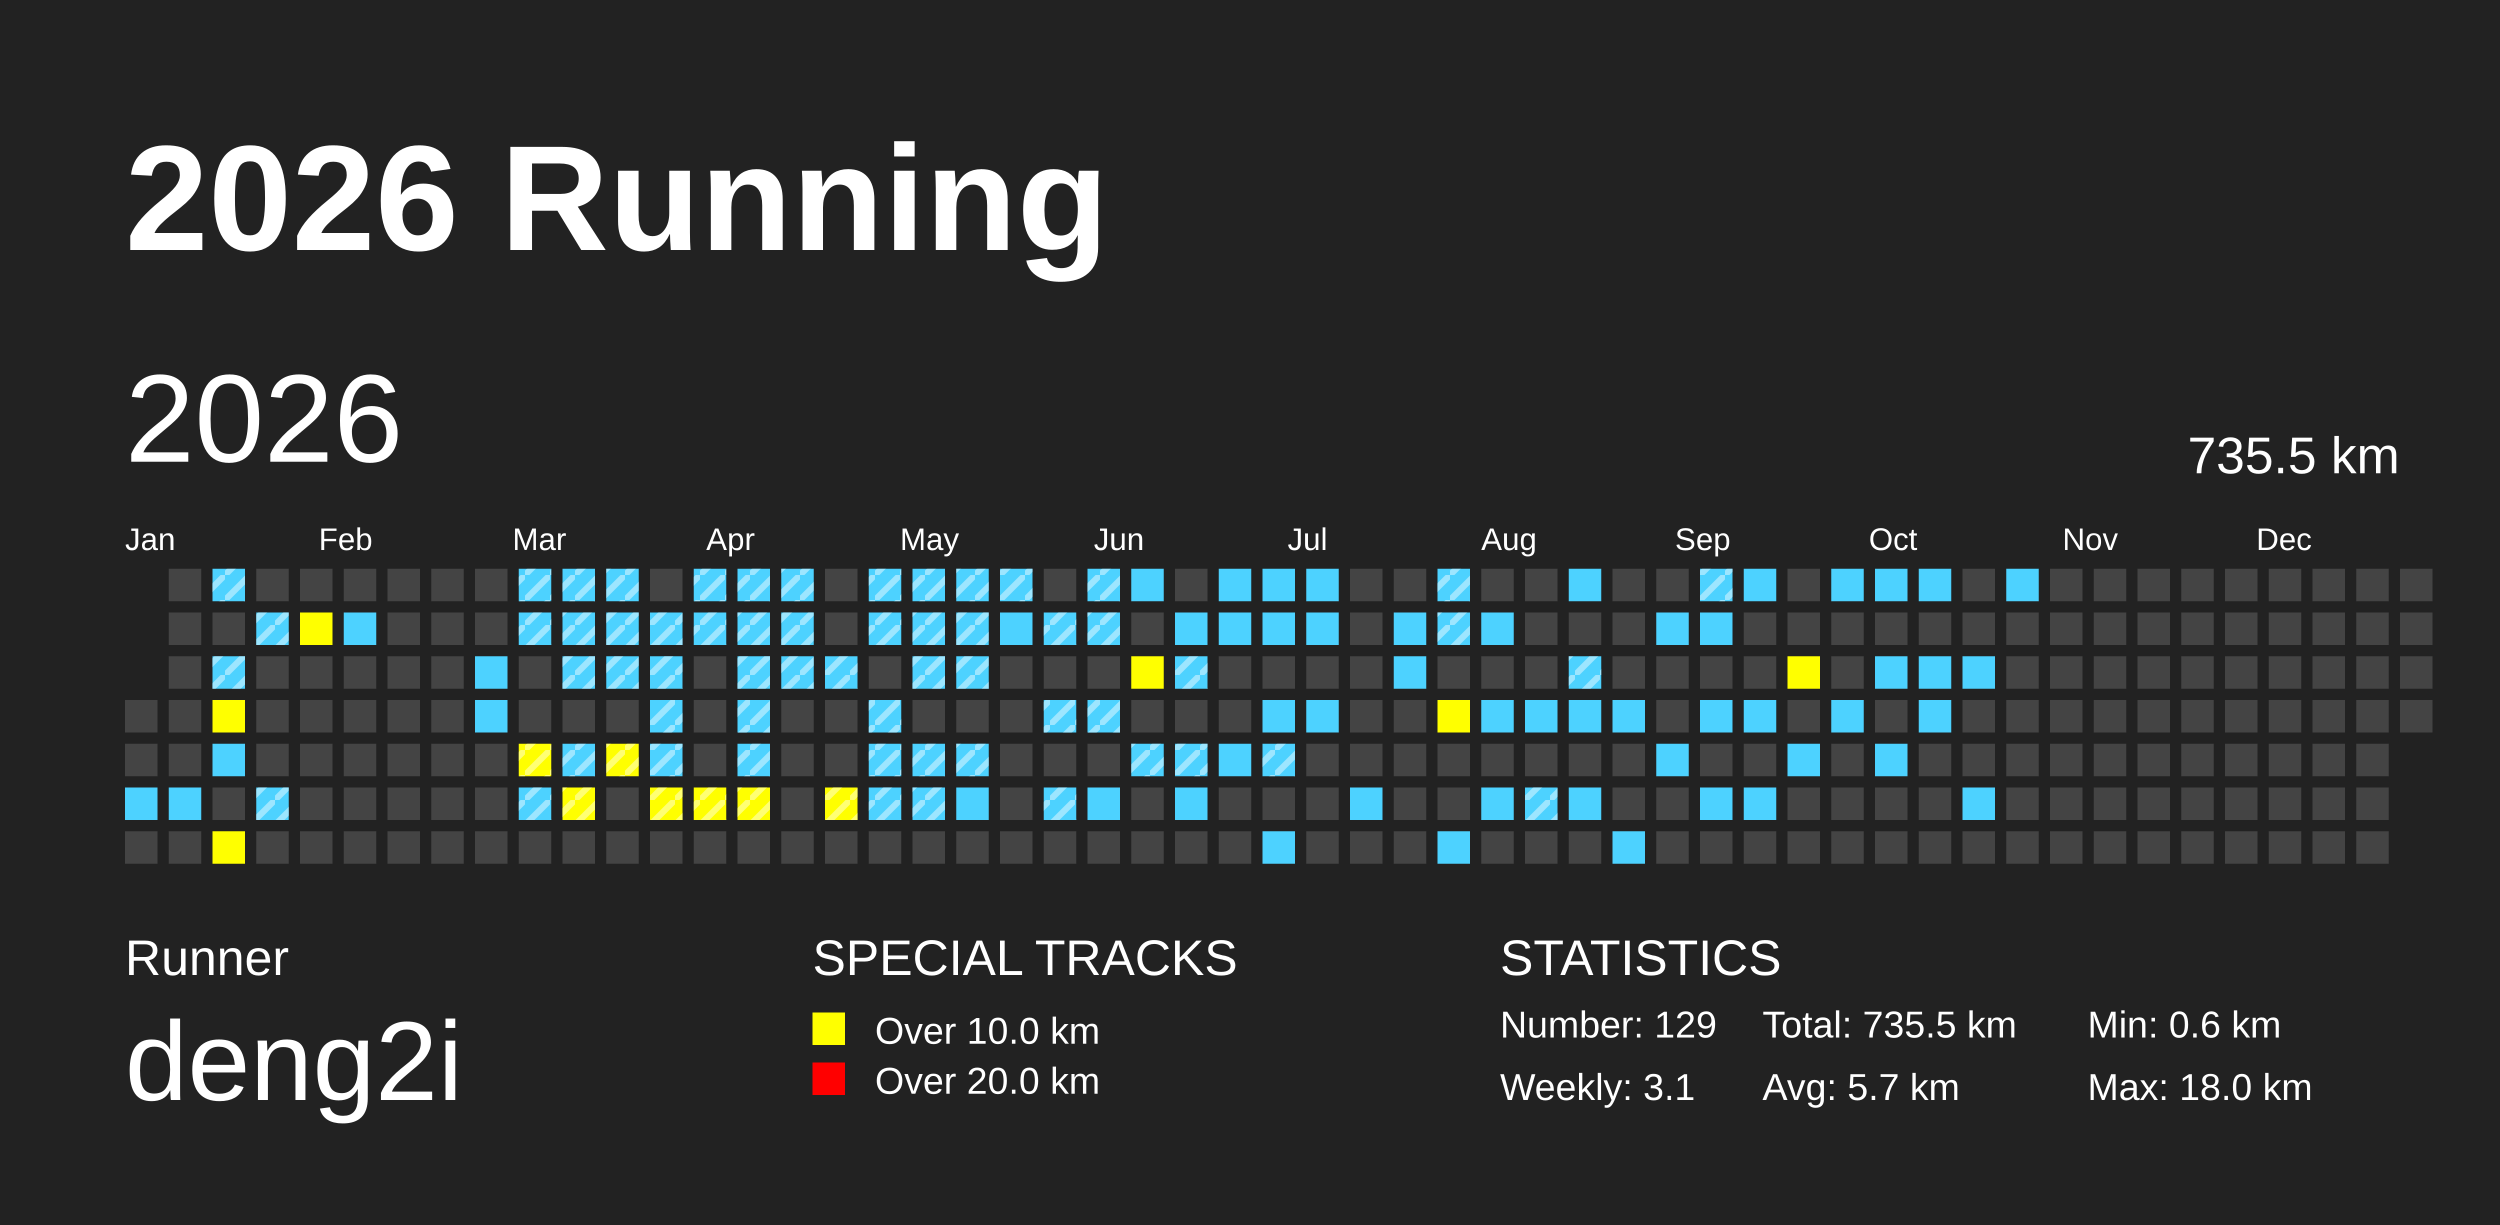
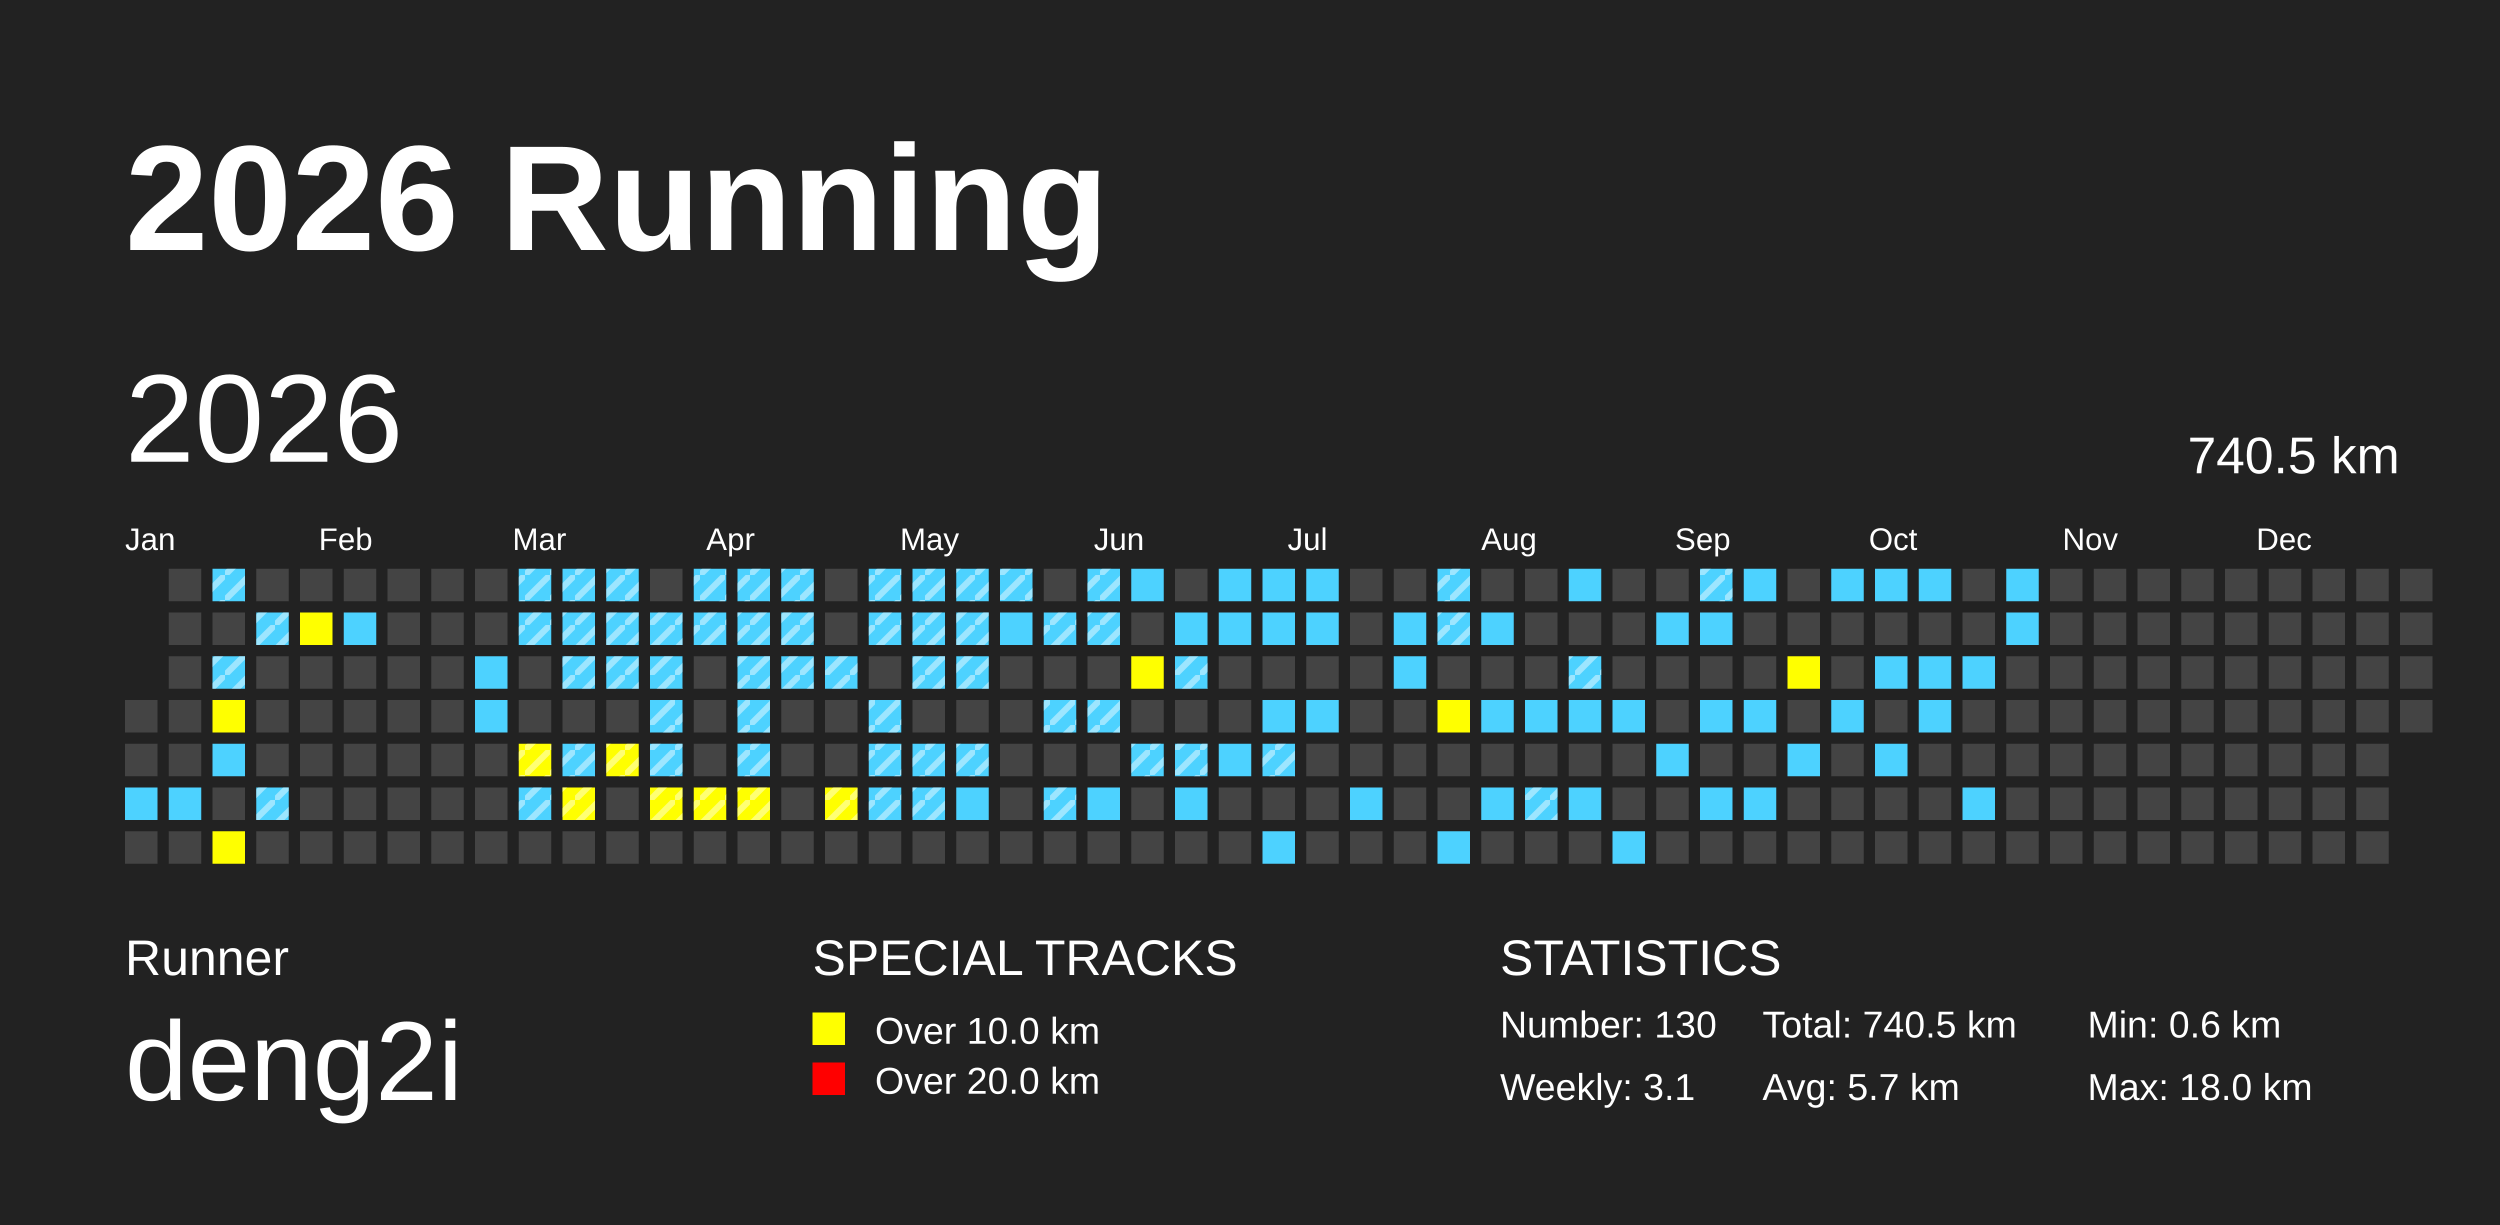
<svg xmlns="http://www.w3.org/2000/svg" baseProfile="full" height="98mm" version="1.1" viewBox="0,0,200,98" width="200mm">
  <defs>
    <pattern height="2" id="indoor-stripe" patternUnits="userSpaceOnUse" width="2">
      <line stroke="white" stroke-opacity="0.45" stroke-width="0.5" x1="0" x2="2" y1="2" y2="0" />
    </pattern>
  </defs>
  <rect fill="#222222" height="98" width="200" x="0" y="0" />
  <text fill="#FFFFFF" style="font-size:12px; font-family:Arial; font-weight:bold;" x="10" y="20">2026 Running</text>
  <text fill="#FFFFFF" style="font-size:4px; font-family:Arial" x="10" y="78">Runner</text>
  <text fill="#FFFFFF" style="font-size:9px; font-family:Arial" x="10" y="88">deng2i</text>
  <text fill="#FFFFFF" style="font-size:4px; font-family:Arial" x="65" y="78">SPECIAL TRACKS</text>
  <rect fill="yellow" height="2.6" width="2.6" x="65" y="81" />
  <text fill="#FFFFFF" style="font-size:3px; font-family:Arial" x="70" y="83.5">Over 10.0 km</text>
  <rect fill="red" height="2.6" width="2.6" x="65" y="85" />
  <text fill="#FFFFFF" style="font-size:3px; font-family:Arial" x="70" y="87.5">Over 20.0 km</text>
  <text fill="#FFFFFF" style="font-size:4px; font-family:Arial" x="120" y="78">STATISTICS</text>
-   <text fill="#FFFFFF" style="font-size:3px; font-family:Arial" x="120" y="83">Number: 129</text>
+   <text fill="#FFFFFF" style="font-size:3px; font-family:Arial" x="120" y="83">Number: 130</text>
  <text fill="#FFFFFF" style="font-size:3px; font-family:Arial" x="120" y="88">Weekly: 3.1</text>
-   <text fill="#FFFFFF" style="font-size:3px; font-family:Arial" x="141" y="83">Total: 735.5 km</text>
+   <text fill="#FFFFFF" style="font-size:3px; font-family:Arial" x="141" y="83">Total: 740.5 km</text>
  <text fill="#FFFFFF" style="font-size:3px; font-family:Arial" x="141" y="88">Avg: 5.7 km</text>
  <text fill="#FFFFFF" style="font-size:3px; font-family:Arial" x="167" y="83">Min: 0.6 km</text>
  <text fill="#FFFFFF" style="font-size:3px; font-family:Arial" x="167" y="88">Max: 18.0 km</text>
  <text dominant-baseline="hanging" fill="#FFFFFF" style="font-size:10.0px; font-family:Arial;" x="10" y="30">2026</text>
-   <text dominant-baseline="hanging" fill="#FFFFFF" style="font-size:4.125px; font-family:Arial;" x="175" y="35">735.5 km</text>
+   <text dominant-baseline="hanging" fill="#FFFFFF" style="font-size:4.125px; font-family:Arial;" x="175" y="35">740.5 km</text>
  <text fill="#FFFFFF" style="font-size:2.5px; font-family:Arial" x="10.0" y="44">Jan</text>
  <text fill="#FFFFFF" style="font-size:2.5px; font-family:Arial" x="25.5" y="44">Feb</text>
  <text fill="#FFFFFF" style="font-size:2.5px; font-family:Arial" x="41.0" y="44">Mar</text>
  <text fill="#FFFFFF" style="font-size:2.5px; font-family:Arial" x="56.5" y="44">Apr</text>
  <text fill="#FFFFFF" style="font-size:2.5px; font-family:Arial" x="72.0" y="44">May</text>
  <text fill="#FFFFFF" style="font-size:2.5px; font-family:Arial" x="87.5" y="44">Jun</text>
  <text fill="#FFFFFF" style="font-size:2.5px; font-family:Arial" x="103.0" y="44">Jul</text>
  <text fill="#FFFFFF" style="font-size:2.5px; font-family:Arial" x="118.5" y="44">Aug</text>
  <text fill="#FFFFFF" style="font-size:2.5px; font-family:Arial" x="134.0" y="44">Sep</text>
  <text fill="#FFFFFF" style="font-size:2.5px; font-family:Arial" x="149.5" y="44">Oct</text>
  <text fill="#FFFFFF" style="font-size:2.5px; font-family:Arial" x="165.0" y="44">Nov</text>
  <text fill="#FFFFFF" style="font-size:2.5px; font-family:Arial" x="180.5" y="44">Dec</text>
  <rect fill="#444444" height="2.6" width="2.6" x="10.0" y="56.0" />
  <rect fill="#444444" height="2.6" width="2.6" x="10.0" y="59.5" />
  <rect fill="#4DD2FF" height="2.6" width="2.6" x="10.0" y="63.0" />
  <rect fill="#444444" height="2.6" width="2.6" x="10.0" y="66.5" />
  <rect fill="#444444" height="2.6" width="2.6" x="13.5" y="45.5" />
  <rect fill="#444444" height="2.6" width="2.6" x="13.5" y="49.0" />
  <rect fill="#444444" height="2.6" width="2.6" x="13.5" y="52.5" />
  <rect fill="#444444" height="2.6" width="2.6" x="13.5" y="56.0" />
  <rect fill="#444444" height="2.6" width="2.6" x="13.5" y="59.5" />
  <rect fill="#4DD2FF" height="2.6" width="2.6" x="13.5" y="63.0" />
  <rect fill="#444444" height="2.6" width="2.6" x="13.5" y="66.5" />
  <rect fill="#4DD2FF" height="2.6" width="2.6" x="17.0" y="45.5" />
  <rect fill="url(#indoor-stripe)" height="2.6" style="pointer-events: none;" width="2.6" x="17.0" y="45.5" />
  <rect fill="#444444" height="2.6" width="2.6" x="17.0" y="49.0" />
  <rect fill="#4DD2FF" height="2.6" width="2.6" x="17.0" y="52.5" />
  <rect fill="url(#indoor-stripe)" height="2.6" style="pointer-events: none;" width="2.6" x="17.0" y="52.5" />
  <rect fill="yellow" height="2.6" width="2.6" x="17.0" y="56.0" />
  <rect fill="#4DD2FF" height="2.6" width="2.6" x="17.0" y="59.5" />
  <rect fill="#444444" height="2.6" width="2.6" x="17.0" y="63.0" />
  <rect fill="yellow" height="2.6" width="2.6" x="17.0" y="66.5" />
  <rect fill="#444444" height="2.6" width="2.6" x="20.5" y="45.5" />
  <rect fill="#4DD2FF" height="2.6" width="2.6" x="20.5" y="49.0" />
  <rect fill="url(#indoor-stripe)" height="2.6" style="pointer-events: none;" width="2.6" x="20.5" y="49.0" />
  <rect fill="#444444" height="2.6" width="2.6" x="20.5" y="52.5" />
  <rect fill="#444444" height="2.6" width="2.6" x="20.5" y="56.0" />
  <rect fill="#444444" height="2.6" width="2.6" x="20.5" y="59.5" />
  <rect fill="#4DD2FF" height="2.6" width="2.6" x="20.5" y="63.0" />
  <rect fill="url(#indoor-stripe)" height="2.6" style="pointer-events: none;" width="2.6" x="20.5" y="63.0" />
  <rect fill="#444444" height="2.6" width="2.6" x="20.5" y="66.5" />
  <rect fill="#444444" height="2.6" width="2.6" x="24.0" y="45.5" />
  <rect fill="yellow" height="2.6" width="2.6" x="24.0" y="49.0" />
  <rect fill="#444444" height="2.6" width="2.6" x="24.0" y="52.5" />
  <rect fill="#444444" height="2.6" width="2.6" x="24.0" y="56.0" />
  <rect fill="#444444" height="2.6" width="2.6" x="24.0" y="59.5" />
  <rect fill="#444444" height="2.6" width="2.6" x="24.0" y="63.0" />
  <rect fill="#444444" height="2.6" width="2.6" x="24.0" y="66.5" />
  <rect fill="#444444" height="2.6" width="2.6" x="27.5" y="45.5" />
  <rect fill="#4DD2FF" height="2.6" width="2.6" x="27.5" y="49.0" />
  <rect fill="#444444" height="2.6" width="2.6" x="27.5" y="52.5" />
  <rect fill="#444444" height="2.6" width="2.6" x="27.5" y="56.0" />
  <rect fill="#444444" height="2.6" width="2.6" x="27.5" y="59.5" />
  <rect fill="#444444" height="2.6" width="2.6" x="27.5" y="63.0" />
  <rect fill="#444444" height="2.6" width="2.6" x="27.5" y="66.5" />
  <rect fill="#444444" height="2.6" width="2.6" x="31.0" y="45.5" />
  <rect fill="#444444" height="2.6" width="2.6" x="31.0" y="49.0" />
  <rect fill="#444444" height="2.6" width="2.6" x="31.0" y="52.5" />
  <rect fill="#444444" height="2.6" width="2.6" x="31.0" y="56.0" />
  <rect fill="#444444" height="2.6" width="2.6" x="31.0" y="59.5" />
  <rect fill="#444444" height="2.6" width="2.6" x="31.0" y="63.0" />
  <rect fill="#444444" height="2.6" width="2.6" x="31.0" y="66.5" />
  <rect fill="#444444" height="2.6" width="2.6" x="34.5" y="45.5" />
  <rect fill="#444444" height="2.6" width="2.6" x="34.5" y="49.0" />
  <rect fill="#444444" height="2.6" width="2.6" x="34.5" y="52.5" />
  <rect fill="#444444" height="2.6" width="2.6" x="34.5" y="56.0" />
  <rect fill="#444444" height="2.6" width="2.6" x="34.5" y="59.5" />
  <rect fill="#444444" height="2.6" width="2.6" x="34.5" y="63.0" />
  <rect fill="#444444" height="2.6" width="2.6" x="34.5" y="66.5" />
  <rect fill="#444444" height="2.6" width="2.6" x="38.0" y="45.5" />
  <rect fill="#444444" height="2.6" width="2.6" x="38.0" y="49.0" />
  <rect fill="#4DD2FF" height="2.6" width="2.6" x="38.0" y="52.5" />
  <rect fill="#4DD2FF" height="2.6" width="2.6" x="38.0" y="56.0" />
  <rect fill="#444444" height="2.6" width="2.6" x="38.0" y="59.5" />
  <rect fill="#444444" height="2.6" width="2.6" x="38.0" y="63.0" />
  <rect fill="#444444" height="2.6" width="2.6" x="38.0" y="66.5" />
  <rect fill="#4DD2FF" height="2.6" width="2.6" x="41.5" y="45.5" />
  <rect fill="url(#indoor-stripe)" height="2.6" style="pointer-events: none;" width="2.6" x="41.5" y="45.5" />
  <rect fill="#4DD2FF" height="2.6" width="2.6" x="41.5" y="49.0" />
  <rect fill="url(#indoor-stripe)" height="2.6" style="pointer-events: none;" width="2.6" x="41.5" y="49.0" />
  <rect fill="#444444" height="2.6" width="2.6" x="41.5" y="52.5" />
  <rect fill="#444444" height="2.6" width="2.6" x="41.5" y="56.0" />
  <rect fill="yellow" height="2.6" width="2.6" x="41.5" y="59.5" />
  <rect fill="url(#indoor-stripe)" height="2.6" style="pointer-events: none;" width="2.6" x="41.5" y="59.5" />
  <rect fill="#4DD2FF" height="2.6" width="2.6" x="41.5" y="63.0" />
  <rect fill="url(#indoor-stripe)" height="2.6" style="pointer-events: none;" width="2.6" x="41.5" y="63.0" />
  <rect fill="#444444" height="2.6" width="2.6" x="41.5" y="66.5" />
  <rect fill="#4DD2FF" height="2.6" width="2.6" x="45.0" y="45.5" />
  <rect fill="url(#indoor-stripe)" height="2.6" style="pointer-events: none;" width="2.6" x="45.0" y="45.5" />
  <rect fill="#4DD2FF" height="2.6" width="2.6" x="45.0" y="49.0" />
  <rect fill="url(#indoor-stripe)" height="2.6" style="pointer-events: none;" width="2.6" x="45.0" y="49.0" />
  <rect fill="#4DD2FF" height="2.6" width="2.6" x="45.0" y="52.5" />
  <rect fill="url(#indoor-stripe)" height="2.6" style="pointer-events: none;" width="2.6" x="45.0" y="52.5" />
  <rect fill="#444444" height="2.6" width="2.6" x="45.0" y="56.0" />
  <rect fill="#4DD2FF" height="2.6" width="2.6" x="45.0" y="59.5" />
  <rect fill="url(#indoor-stripe)" height="2.6" style="pointer-events: none;" width="2.6" x="45.0" y="59.5" />
  <rect fill="yellow" height="2.6" width="2.6" x="45.0" y="63.0" />
  <rect fill="url(#indoor-stripe)" height="2.6" style="pointer-events: none;" width="2.6" x="45.0" y="63.0" />
  <rect fill="#444444" height="2.6" width="2.6" x="45.0" y="66.5" />
  <rect fill="#4DD2FF" height="2.6" width="2.6" x="48.5" y="45.5" />
  <rect fill="url(#indoor-stripe)" height="2.6" style="pointer-events: none;" width="2.6" x="48.5" y="45.5" />
  <rect fill="#4DD2FF" height="2.6" width="2.6" x="48.5" y="49.0" />
  <rect fill="url(#indoor-stripe)" height="2.6" style="pointer-events: none;" width="2.6" x="48.5" y="49.0" />
  <rect fill="#4DD2FF" height="2.6" width="2.6" x="48.5" y="52.5" />
  <rect fill="url(#indoor-stripe)" height="2.6" style="pointer-events: none;" width="2.6" x="48.5" y="52.5" />
  <rect fill="#444444" height="2.6" width="2.6" x="48.5" y="56.0" />
  <rect fill="yellow" height="2.6" width="2.6" x="48.5" y="59.5" />
  <rect fill="url(#indoor-stripe)" height="2.6" style="pointer-events: none;" width="2.6" x="48.5" y="59.5" />
  <rect fill="#444444" height="2.6" width="2.6" x="48.5" y="63.0" />
  <rect fill="#444444" height="2.6" width="2.6" x="48.5" y="66.5" />
  <rect fill="#444444" height="2.6" width="2.6" x="52.0" y="45.5" />
  <rect fill="#4DD2FF" height="2.6" width="2.6" x="52.0" y="49.0" />
  <rect fill="url(#indoor-stripe)" height="2.6" style="pointer-events: none;" width="2.6" x="52.0" y="49.0" />
  <rect fill="#4DD2FF" height="2.6" width="2.6" x="52.0" y="52.5" />
  <rect fill="url(#indoor-stripe)" height="2.6" style="pointer-events: none;" width="2.6" x="52.0" y="52.5" />
  <rect fill="#4DD2FF" height="2.6" width="2.6" x="52.0" y="56.0" />
  <rect fill="url(#indoor-stripe)" height="2.6" style="pointer-events: none;" width="2.6" x="52.0" y="56.0" />
  <rect fill="#4DD2FF" height="2.6" width="2.6" x="52.0" y="59.5" />
  <rect fill="url(#indoor-stripe)" height="2.6" style="pointer-events: none;" width="2.6" x="52.0" y="59.5" />
  <rect fill="yellow" height="2.6" width="2.6" x="52.0" y="63.0" />
  <rect fill="url(#indoor-stripe)" height="2.6" style="pointer-events: none;" width="2.6" x="52.0" y="63.0" />
  <rect fill="#444444" height="2.6" width="2.6" x="52.0" y="66.5" />
  <rect fill="#4DD2FF" height="2.6" width="2.6" x="55.5" y="45.5" />
  <rect fill="url(#indoor-stripe)" height="2.6" style="pointer-events: none;" width="2.6" x="55.5" y="45.5" />
  <rect fill="#4DD2FF" height="2.6" width="2.6" x="55.5" y="49.0" />
  <rect fill="url(#indoor-stripe)" height="2.6" style="pointer-events: none;" width="2.6" x="55.5" y="49.0" />
  <rect fill="#444444" height="2.6" width="2.6" x="55.5" y="52.5" />
  <rect fill="#444444" height="2.6" width="2.6" x="55.5" y="56.0" />
  <rect fill="#444444" height="2.6" width="2.6" x="55.5" y="59.5" />
  <rect fill="yellow" height="2.6" width="2.6" x="55.5" y="63.0" />
  <rect fill="url(#indoor-stripe)" height="2.6" style="pointer-events: none;" width="2.6" x="55.5" y="63.0" />
  <rect fill="#444444" height="2.6" width="2.6" x="55.5" y="66.5" />
  <rect fill="#4DD2FF" height="2.6" width="2.6" x="59.0" y="45.5" />
  <rect fill="url(#indoor-stripe)" height="2.6" style="pointer-events: none;" width="2.6" x="59.0" y="45.5" />
  <rect fill="#4DD2FF" height="2.6" width="2.6" x="59.0" y="49.0" />
  <rect fill="url(#indoor-stripe)" height="2.6" style="pointer-events: none;" width="2.6" x="59.0" y="49.0" />
  <rect fill="#4DD2FF" height="2.6" width="2.6" x="59.0" y="52.5" />
  <rect fill="url(#indoor-stripe)" height="2.6" style="pointer-events: none;" width="2.6" x="59.0" y="52.5" />
  <rect fill="#4DD2FF" height="2.6" width="2.6" x="59.0" y="56.0" />
  <rect fill="url(#indoor-stripe)" height="2.6" style="pointer-events: none;" width="2.6" x="59.0" y="56.0" />
  <rect fill="#4DD2FF" height="2.6" width="2.6" x="59.0" y="59.5" />
  <rect fill="url(#indoor-stripe)" height="2.6" style="pointer-events: none;" width="2.6" x="59.0" y="59.5" />
  <rect fill="yellow" height="2.6" width="2.6" x="59.0" y="63.0" />
  <rect fill="url(#indoor-stripe)" height="2.6" style="pointer-events: none;" width="2.6" x="59.0" y="63.0" />
  <rect fill="#444444" height="2.6" width="2.6" x="59.0" y="66.5" />
  <rect fill="#4DD2FF" height="2.6" width="2.6" x="62.5" y="45.5" />
  <rect fill="url(#indoor-stripe)" height="2.6" style="pointer-events: none;" width="2.6" x="62.5" y="45.5" />
  <rect fill="#4DD2FF" height="2.6" width="2.6" x="62.5" y="49.0" />
  <rect fill="url(#indoor-stripe)" height="2.6" style="pointer-events: none;" width="2.6" x="62.5" y="49.0" />
  <rect fill="#4DD2FF" height="2.6" width="2.6" x="62.5" y="52.5" />
  <rect fill="url(#indoor-stripe)" height="2.6" style="pointer-events: none;" width="2.6" x="62.5" y="52.5" />
  <rect fill="#444444" height="2.6" width="2.6" x="62.5" y="56.0" />
  <rect fill="#444444" height="2.6" width="2.6" x="62.5" y="59.5" />
  <rect fill="#444444" height="2.6" width="2.6" x="62.5" y="63.0" />
  <rect fill="#444444" height="2.6" width="2.6" x="62.5" y="66.5" />
  <rect fill="#444444" height="2.6" width="2.6" x="66.0" y="45.5" />
  <rect fill="#444444" height="2.6" width="2.6" x="66.0" y="49.0" />
  <rect fill="#4DD2FF" height="2.6" width="2.6" x="66.0" y="52.5" />
  <rect fill="url(#indoor-stripe)" height="2.6" style="pointer-events: none;" width="2.6" x="66.0" y="52.5" />
  <rect fill="#444444" height="2.6" width="2.6" x="66.0" y="56.0" />
  <rect fill="#444444" height="2.6" width="2.6" x="66.0" y="59.5" />
  <rect fill="yellow" height="2.6" width="2.6" x="66.0" y="63.0" />
  <rect fill="url(#indoor-stripe)" height="2.6" style="pointer-events: none;" width="2.6" x="66.0" y="63.0" />
  <rect fill="#444444" height="2.6" width="2.6" x="66.0" y="66.5" />
  <rect fill="#4DD2FF" height="2.6" width="2.6" x="69.5" y="45.5" />
  <rect fill="url(#indoor-stripe)" height="2.6" style="pointer-events: none;" width="2.6" x="69.5" y="45.5" />
  <rect fill="#4DD2FF" height="2.6" width="2.6" x="69.5" y="49.0" />
  <rect fill="url(#indoor-stripe)" height="2.6" style="pointer-events: none;" width="2.6" x="69.5" y="49.0" />
  <rect fill="#444444" height="2.6" width="2.6" x="69.5" y="52.5" />
  <rect fill="#4DD2FF" height="2.6" width="2.6" x="69.5" y="56.0" />
  <rect fill="url(#indoor-stripe)" height="2.6" style="pointer-events: none;" width="2.6" x="69.5" y="56.0" />
  <rect fill="#4DD2FF" height="2.6" width="2.6" x="69.5" y="59.5" />
  <rect fill="url(#indoor-stripe)" height="2.6" style="pointer-events: none;" width="2.6" x="69.5" y="59.5" />
  <rect fill="#4DD2FF" height="2.6" width="2.6" x="69.5" y="63.0" />
  <rect fill="url(#indoor-stripe)" height="2.6" style="pointer-events: none;" width="2.6" x="69.5" y="63.0" />
  <rect fill="#444444" height="2.6" width="2.6" x="69.5" y="66.5" />
  <rect fill="#4DD2FF" height="2.6" width="2.6" x="73.0" y="45.5" />
  <rect fill="url(#indoor-stripe)" height="2.6" style="pointer-events: none;" width="2.6" x="73.0" y="45.5" />
  <rect fill="#4DD2FF" height="2.6" width="2.6" x="73.0" y="49.0" />
  <rect fill="url(#indoor-stripe)" height="2.6" style="pointer-events: none;" width="2.6" x="73.0" y="49.0" />
  <rect fill="#4DD2FF" height="2.6" width="2.6" x="73.0" y="52.5" />
  <rect fill="url(#indoor-stripe)" height="2.6" style="pointer-events: none;" width="2.6" x="73.0" y="52.5" />
  <rect fill="#444444" height="2.6" width="2.6" x="73.0" y="56.0" />
  <rect fill="#4DD2FF" height="2.6" width="2.6" x="73.0" y="59.5" />
  <rect fill="url(#indoor-stripe)" height="2.6" style="pointer-events: none;" width="2.6" x="73.0" y="59.5" />
  <rect fill="#4DD2FF" height="2.6" width="2.6" x="73.0" y="63.0" />
  <rect fill="url(#indoor-stripe)" height="2.6" style="pointer-events: none;" width="2.6" x="73.0" y="63.0" />
  <rect fill="#444444" height="2.6" width="2.6" x="73.0" y="66.5" />
  <rect fill="#4DD2FF" height="2.6" width="2.6" x="76.5" y="45.5" />
  <rect fill="url(#indoor-stripe)" height="2.6" style="pointer-events: none;" width="2.6" x="76.5" y="45.5" />
  <rect fill="#4DD2FF" height="2.6" width="2.6" x="76.5" y="49.0" />
  <rect fill="url(#indoor-stripe)" height="2.6" style="pointer-events: none;" width="2.6" x="76.5" y="49.0" />
  <rect fill="#4DD2FF" height="2.6" width="2.6" x="76.5" y="52.5" />
  <rect fill="url(#indoor-stripe)" height="2.6" style="pointer-events: none;" width="2.6" x="76.5" y="52.5" />
  <rect fill="#444444" height="2.6" width="2.6" x="76.5" y="56.0" />
  <rect fill="#4DD2FF" height="2.6" width="2.6" x="76.5" y="59.5" />
  <rect fill="url(#indoor-stripe)" height="2.6" style="pointer-events: none;" width="2.6" x="76.5" y="59.5" />
  <rect fill="#4DD2FF" height="2.6" width="2.6" x="76.5" y="63.0" />
  <rect fill="#444444" height="2.6" width="2.6" x="76.5" y="66.5" />
  <rect fill="#4DD2FF" height="2.6" width="2.6" x="80.0" y="45.5" />
  <rect fill="url(#indoor-stripe)" height="2.6" style="pointer-events: none;" width="2.6" x="80.0" y="45.5" />
  <rect fill="#4DD2FF" height="2.6" width="2.6" x="80.0" y="49.0" />
  <rect fill="#444444" height="2.6" width="2.6" x="80.0" y="52.5" />
  <rect fill="#444444" height="2.6" width="2.6" x="80.0" y="56.0" />
  <rect fill="#444444" height="2.6" width="2.6" x="80.0" y="59.5" />
  <rect fill="#444444" height="2.6" width="2.6" x="80.0" y="63.0" />
  <rect fill="#444444" height="2.6" width="2.6" x="80.0" y="66.5" />
  <rect fill="#444444" height="2.6" width="2.6" x="83.5" y="45.5" />
  <rect fill="#4DD2FF" height="2.6" width="2.6" x="83.5" y="49.0" />
  <rect fill="url(#indoor-stripe)" height="2.6" style="pointer-events: none;" width="2.6" x="83.5" y="49.0" />
  <rect fill="#444444" height="2.6" width="2.6" x="83.5" y="52.5" />
  <rect fill="#4DD2FF" height="2.6" width="2.6" x="83.5" y="56.0" />
  <rect fill="url(#indoor-stripe)" height="2.6" style="pointer-events: none;" width="2.6" x="83.5" y="56.0" />
  <rect fill="#444444" height="2.6" width="2.6" x="83.5" y="59.5" />
  <rect fill="#4DD2FF" height="2.6" width="2.6" x="83.5" y="63.0" />
  <rect fill="url(#indoor-stripe)" height="2.6" style="pointer-events: none;" width="2.6" x="83.5" y="63.0" />
  <rect fill="#444444" height="2.6" width="2.6" x="83.5" y="66.5" />
  <rect fill="#4DD2FF" height="2.6" width="2.6" x="87.0" y="45.5" />
  <rect fill="url(#indoor-stripe)" height="2.6" style="pointer-events: none;" width="2.6" x="87.0" y="45.5" />
  <rect fill="#4DD2FF" height="2.6" width="2.6" x="87.0" y="49.0" />
  <rect fill="url(#indoor-stripe)" height="2.6" style="pointer-events: none;" width="2.6" x="87.0" y="49.0" />
  <rect fill="#444444" height="2.6" width="2.6" x="87.0" y="52.5" />
  <rect fill="#4DD2FF" height="2.6" width="2.6" x="87.0" y="56.0" />
  <rect fill="url(#indoor-stripe)" height="2.6" style="pointer-events: none;" width="2.6" x="87.0" y="56.0" />
  <rect fill="#444444" height="2.6" width="2.6" x="87.0" y="59.5" />
  <rect fill="#4DD2FF" height="2.6" width="2.6" x="87.0" y="63.0" />
  <rect fill="#444444" height="2.6" width="2.6" x="87.0" y="66.5" />
  <rect fill="#4DD2FF" height="2.6" width="2.6" x="90.5" y="45.5" />
  <rect fill="#444444" height="2.6" width="2.6" x="90.5" y="49.0" />
  <rect fill="yellow" height="2.6" width="2.6" x="90.5" y="52.5" />
  <rect fill="#444444" height="2.6" width="2.6" x="90.5" y="56.0" />
  <rect fill="#4DD2FF" height="2.6" width="2.6" x="90.5" y="59.5" />
  <rect fill="url(#indoor-stripe)" height="2.6" style="pointer-events: none;" width="2.6" x="90.5" y="59.5" />
  <rect fill="#444444" height="2.6" width="2.6" x="90.5" y="63.0" />
  <rect fill="#444444" height="2.6" width="2.6" x="90.5" y="66.5" />
  <rect fill="#444444" height="2.6" width="2.6" x="94.0" y="45.5" />
  <rect fill="#4DD2FF" height="2.6" width="2.6" x="94.0" y="49.0" />
  <rect fill="#4DD2FF" height="2.6" width="2.6" x="94.0" y="52.5" />
  <rect fill="url(#indoor-stripe)" height="2.6" style="pointer-events: none;" width="2.6" x="94.0" y="52.5" />
  <rect fill="#444444" height="2.6" width="2.6" x="94.0" y="56.0" />
  <rect fill="#4DD2FF" height="2.6" width="2.6" x="94.0" y="59.5" />
  <rect fill="url(#indoor-stripe)" height="2.6" style="pointer-events: none;" width="2.6" x="94.0" y="59.5" />
  <rect fill="#4DD2FF" height="2.6" width="2.6" x="94.0" y="63.0" />
  <rect fill="#444444" height="2.6" width="2.6" x="94.0" y="66.5" />
  <rect fill="#4DD2FF" height="2.6" width="2.6" x="97.5" y="45.5" />
  <rect fill="#4DD2FF" height="2.6" width="2.6" x="97.5" y="49.0" />
  <rect fill="#444444" height="2.6" width="2.6" x="97.5" y="52.5" />
  <rect fill="#444444" height="2.6" width="2.6" x="97.5" y="56.0" />
  <rect fill="#4DD2FF" height="2.6" width="2.6" x="97.5" y="59.5" />
  <rect fill="#444444" height="2.6" width="2.6" x="97.5" y="63.0" />
  <rect fill="#444444" height="2.6" width="2.6" x="97.5" y="66.5" />
  <rect fill="#4DD2FF" height="2.6" width="2.6" x="101.0" y="45.5" />
  <rect fill="#4DD2FF" height="2.6" width="2.6" x="101.0" y="49.0" />
  <rect fill="#444444" height="2.6" width="2.6" x="101.0" y="52.5" />
  <rect fill="#4DD2FF" height="2.6" width="2.6" x="101.0" y="56.0" />
  <rect fill="#4DD2FF" height="2.6" width="2.6" x="101.0" y="59.5" />
  <rect fill="url(#indoor-stripe)" height="2.6" style="pointer-events: none;" width="2.6" x="101.0" y="59.5" />
  <rect fill="#444444" height="2.6" width="2.6" x="101.0" y="63.0" />
  <rect fill="#4DD2FF" height="2.6" width="2.6" x="101.0" y="66.5" />
  <rect fill="#4DD2FF" height="2.6" width="2.6" x="104.5" y="45.5" />
  <rect fill="#4DD2FF" height="2.6" width="2.6" x="104.5" y="49.0" />
  <rect fill="#444444" height="2.6" width="2.6" x="104.5" y="52.5" />
  <rect fill="#4DD2FF" height="2.6" width="2.6" x="104.5" y="56.0" />
  <rect fill="#444444" height="2.6" width="2.6" x="104.5" y="59.5" />
  <rect fill="#444444" height="2.6" width="2.6" x="104.5" y="63.0" />
  <rect fill="#444444" height="2.6" width="2.6" x="104.5" y="66.5" />
  <rect fill="#444444" height="2.6" width="2.6" x="108.0" y="45.5" />
  <rect fill="#444444" height="2.6" width="2.6" x="108.0" y="49.0" />
  <rect fill="#444444" height="2.6" width="2.6" x="108.0" y="52.5" />
  <rect fill="#444444" height="2.6" width="2.6" x="108.0" y="56.0" />
  <rect fill="#444444" height="2.6" width="2.6" x="108.0" y="59.5" />
  <rect fill="#4DD2FF" height="2.6" width="2.6" x="108.0" y="63.0" />
  <rect fill="#444444" height="2.6" width="2.6" x="108.0" y="66.5" />
  <rect fill="#444444" height="2.6" width="2.6" x="111.5" y="45.5" />
  <rect fill="#4DD2FF" height="2.6" width="2.6" x="111.5" y="49.0" />
  <rect fill="#4DD2FF" height="2.6" width="2.6" x="111.5" y="52.5" />
  <rect fill="#444444" height="2.6" width="2.6" x="111.5" y="56.0" />
  <rect fill="#444444" height="2.6" width="2.6" x="111.5" y="59.5" />
  <rect fill="#444444" height="2.6" width="2.6" x="111.5" y="63.0" />
  <rect fill="#444444" height="2.6" width="2.6" x="111.5" y="66.5" />
  <rect fill="#4DD2FF" height="2.6" width="2.6" x="115.0" y="45.5" />
  <rect fill="url(#indoor-stripe)" height="2.6" style="pointer-events: none;" width="2.6" x="115.0" y="45.5" />
  <rect fill="#4DD2FF" height="2.6" width="2.6" x="115.0" y="49.0" />
  <rect fill="url(#indoor-stripe)" height="2.6" style="pointer-events: none;" width="2.6" x="115.0" y="49.0" />
  <rect fill="#444444" height="2.6" width="2.6" x="115.0" y="52.5" />
  <rect fill="yellow" height="2.6" width="2.6" x="115.0" y="56.0" />
  <rect fill="#444444" height="2.6" width="2.6" x="115.0" y="59.5" />
  <rect fill="#444444" height="2.6" width="2.6" x="115.0" y="63.0" />
  <rect fill="#4DD2FF" height="2.6" width="2.6" x="115.0" y="66.5" />
  <rect fill="#444444" height="2.6" width="2.6" x="118.5" y="45.5" />
  <rect fill="#4DD2FF" height="2.6" width="2.6" x="118.5" y="49.0" />
  <rect fill="#444444" height="2.6" width="2.6" x="118.5" y="52.5" />
  <rect fill="#4DD2FF" height="2.6" width="2.6" x="118.5" y="56.0" />
  <rect fill="#444444" height="2.6" width="2.6" x="118.5" y="59.5" />
  <rect fill="#4DD2FF" height="2.6" width="2.6" x="118.5" y="63.0" />
  <rect fill="#444444" height="2.6" width="2.6" x="118.5" y="66.5" />
  <rect fill="#444444" height="2.6" width="2.6" x="122.0" y="45.5" />
  <rect fill="#444444" height="2.6" width="2.6" x="122.0" y="49.0" />
  <rect fill="#444444" height="2.6" width="2.6" x="122.0" y="52.5" />
  <rect fill="#4DD2FF" height="2.6" width="2.6" x="122.0" y="56.0" />
  <rect fill="#444444" height="2.6" width="2.6" x="122.0" y="59.5" />
  <rect fill="#4DD2FF" height="2.6" width="2.6" x="122.0" y="63.0" />
  <rect fill="url(#indoor-stripe)" height="2.6" style="pointer-events: none;" width="2.6" x="122.0" y="63.0" />
  <rect fill="#444444" height="2.6" width="2.6" x="122.0" y="66.5" />
  <rect fill="#4DD2FF" height="2.6" width="2.6" x="125.5" y="45.5" />
  <rect fill="#444444" height="2.6" width="2.6" x="125.5" y="49.0" />
  <rect fill="#4DD2FF" height="2.6" width="2.6" x="125.5" y="52.5" />
  <rect fill="url(#indoor-stripe)" height="2.6" style="pointer-events: none;" width="2.6" x="125.5" y="52.5" />
  <rect fill="#4DD2FF" height="2.6" width="2.6" x="125.5" y="56.0" />
  <rect fill="#444444" height="2.6" width="2.6" x="125.5" y="59.5" />
  <rect fill="#4DD2FF" height="2.6" width="2.6" x="125.5" y="63.0" />
  <rect fill="#444444" height="2.6" width="2.6" x="125.5" y="66.5" />
  <rect fill="#444444" height="2.6" width="2.6" x="129.0" y="45.5" />
  <rect fill="#444444" height="2.6" width="2.6" x="129.0" y="49.0" />
  <rect fill="#444444" height="2.6" width="2.6" x="129.0" y="52.5" />
  <rect fill="#4DD2FF" height="2.6" width="2.6" x="129.0" y="56.0" />
  <rect fill="#444444" height="2.6" width="2.6" x="129.0" y="59.5" />
  <rect fill="#444444" height="2.6" width="2.6" x="129.0" y="63.0" />
  <rect fill="#4DD2FF" height="2.6" width="2.6" x="129.0" y="66.5" />
  <rect fill="#444444" height="2.6" width="2.6" x="132.5" y="45.5" />
  <rect fill="#4DD2FF" height="2.6" width="2.6" x="132.5" y="49.0" />
  <rect fill="#444444" height="2.6" width="2.6" x="132.5" y="52.5" />
  <rect fill="#444444" height="2.6" width="2.6" x="132.5" y="56.0" />
  <rect fill="#4DD2FF" height="2.6" width="2.6" x="132.5" y="59.5" />
  <rect fill="#444444" height="2.6" width="2.6" x="132.5" y="63.0" />
  <rect fill="#444444" height="2.6" width="2.6" x="132.5" y="66.5" />
  <rect fill="#4DD2FF" height="2.6" width="2.6" x="136.0" y="45.5" />
  <rect fill="url(#indoor-stripe)" height="2.6" style="pointer-events: none;" width="2.6" x="136.0" y="45.5" />
  <rect fill="#4DD2FF" height="2.6" width="2.6" x="136.0" y="49.0" />
  <rect fill="#444444" height="2.6" width="2.6" x="136.0" y="52.5" />
  <rect fill="#4DD2FF" height="2.6" width="2.6" x="136.0" y="56.0" />
  <rect fill="#444444" height="2.6" width="2.6" x="136.0" y="59.5" />
  <rect fill="#4DD2FF" height="2.6" width="2.6" x="136.0" y="63.0" />
  <rect fill="#444444" height="2.6" width="2.6" x="136.0" y="66.5" />
  <rect fill="#4DD2FF" height="2.6" width="2.6" x="139.5" y="45.5" />
  <rect fill="#444444" height="2.6" width="2.6" x="139.5" y="49.0" />
  <rect fill="#444444" height="2.6" width="2.6" x="139.5" y="52.5" />
  <rect fill="#4DD2FF" height="2.6" width="2.6" x="139.5" y="56.0" />
  <rect fill="#444444" height="2.6" width="2.6" x="139.5" y="59.5" />
  <rect fill="#4DD2FF" height="2.6" width="2.6" x="139.5" y="63.0" />
  <rect fill="#444444" height="2.6" width="2.6" x="139.5" y="66.5" />
  <rect fill="#444444" height="2.6" width="2.6" x="143.0" y="45.5" />
  <rect fill="#444444" height="2.6" width="2.6" x="143.0" y="49.0" />
  <rect fill="yellow" height="2.6" width="2.6" x="143.0" y="52.5" />
  <rect fill="#444444" height="2.6" width="2.6" x="143.0" y="56.0" />
  <rect fill="#4DD2FF" height="2.6" width="2.6" x="143.0" y="59.5" />
  <rect fill="#444444" height="2.6" width="2.6" x="143.0" y="63.0" />
  <rect fill="#444444" height="2.6" width="2.6" x="143.0" y="66.5" />
  <rect fill="#4DD2FF" height="2.6" width="2.6" x="146.5" y="45.5" />
  <rect fill="#444444" height="2.6" width="2.6" x="146.5" y="49.0" />
  <rect fill="#444444" height="2.6" width="2.6" x="146.5" y="52.5" />
  <rect fill="#4DD2FF" height="2.6" width="2.6" x="146.5" y="56.0" />
  <rect fill="#444444" height="2.6" width="2.6" x="146.5" y="59.5" />
  <rect fill="#444444" height="2.6" width="2.6" x="146.5" y="63.0" />
  <rect fill="#444444" height="2.6" width="2.6" x="146.5" y="66.5" />
  <rect fill="#4DD2FF" height="2.6" width="2.6" x="150.0" y="45.5" />
  <rect fill="#444444" height="2.6" width="2.6" x="150.0" y="49.0" />
  <rect fill="#4DD2FF" height="2.6" width="2.6" x="150.0" y="52.5" />
  <rect fill="#444444" height="2.6" width="2.6" x="150.0" y="56.0" />
  <rect fill="#4DD2FF" height="2.6" width="2.6" x="150.0" y="59.5" />
  <rect fill="#444444" height="2.6" width="2.6" x="150.0" y="63.0" />
  <rect fill="#444444" height="2.6" width="2.6" x="150.0" y="66.5" />
  <rect fill="#4DD2FF" height="2.6" width="2.6" x="153.5" y="45.5" />
  <rect fill="#444444" height="2.6" width="2.6" x="153.5" y="49.0" />
  <rect fill="#4DD2FF" height="2.6" width="2.6" x="153.5" y="52.5" />
  <rect fill="#4DD2FF" height="2.6" width="2.6" x="153.5" y="56.0" />
  <rect fill="#444444" height="2.6" width="2.6" x="153.5" y="59.5" />
  <rect fill="#444444" height="2.6" width="2.6" x="153.5" y="63.0" />
  <rect fill="#444444" height="2.6" width="2.6" x="153.5" y="66.5" />
  <rect fill="#444444" height="2.6" width="2.6" x="157.0" y="45.5" />
  <rect fill="#444444" height="2.6" width="2.6" x="157.0" y="49.0" />
  <rect fill="#4DD2FF" height="2.6" width="2.6" x="157.0" y="52.5" />
  <rect fill="#444444" height="2.6" width="2.6" x="157.0" y="56.0" />
  <rect fill="#444444" height="2.6" width="2.6" x="157.0" y="59.5" />
  <rect fill="#4DD2FF" height="2.6" width="2.6" x="157.0" y="63.0" />
  <rect fill="#444444" height="2.6" width="2.6" x="157.0" y="66.5" />
  <rect fill="#4DD2FF" height="2.6" width="2.6" x="160.5" y="45.5" />
-   <rect fill="#444444" height="2.6" width="2.6" x="160.5" y="49.0" />
+   <rect fill="#4DD2FF" height="2.6" width="2.6" x="160.5" y="49.0" />
  <rect fill="#444444" height="2.6" width="2.6" x="160.5" y="52.5" />
  <rect fill="#444444" height="2.6" width="2.6" x="160.5" y="56.0" />
  <rect fill="#444444" height="2.6" width="2.6" x="160.5" y="59.5" />
  <rect fill="#444444" height="2.6" width="2.6" x="160.5" y="63.0" />
  <rect fill="#444444" height="2.6" width="2.6" x="160.5" y="66.5" />
  <rect fill="#444444" height="2.6" width="2.6" x="164.0" y="45.5" />
  <rect fill="#444444" height="2.6" width="2.6" x="164.0" y="49.0" />
  <rect fill="#444444" height="2.6" width="2.6" x="164.0" y="52.5" />
  <rect fill="#444444" height="2.6" width="2.6" x="164.0" y="56.0" />
  <rect fill="#444444" height="2.6" width="2.6" x="164.0" y="59.5" />
  <rect fill="#444444" height="2.6" width="2.6" x="164.0" y="63.0" />
  <rect fill="#444444" height="2.6" width="2.6" x="164.0" y="66.5" />
  <rect fill="#444444" height="2.6" width="2.6" x="167.5" y="45.5" />
  <rect fill="#444444" height="2.6" width="2.6" x="167.5" y="49.0" />
  <rect fill="#444444" height="2.6" width="2.6" x="167.5" y="52.5" />
  <rect fill="#444444" height="2.6" width="2.6" x="167.5" y="56.0" />
  <rect fill="#444444" height="2.6" width="2.6" x="167.5" y="59.5" />
  <rect fill="#444444" height="2.6" width="2.6" x="167.5" y="63.0" />
  <rect fill="#444444" height="2.6" width="2.6" x="167.5" y="66.5" />
  <rect fill="#444444" height="2.6" width="2.6" x="171.0" y="45.5" />
  <rect fill="#444444" height="2.6" width="2.6" x="171.0" y="49.0" />
  <rect fill="#444444" height="2.6" width="2.6" x="171.0" y="52.5" />
  <rect fill="#444444" height="2.6" width="2.6" x="171.0" y="56.0" />
  <rect fill="#444444" height="2.6" width="2.6" x="171.0" y="59.5" />
  <rect fill="#444444" height="2.6" width="2.6" x="171.0" y="63.0" />
  <rect fill="#444444" height="2.6" width="2.6" x="171.0" y="66.5" />
  <rect fill="#444444" height="2.6" width="2.6" x="174.5" y="45.5" />
  <rect fill="#444444" height="2.6" width="2.6" x="174.5" y="49.0" />
  <rect fill="#444444" height="2.6" width="2.6" x="174.5" y="52.5" />
  <rect fill="#444444" height="2.6" width="2.6" x="174.5" y="56.0" />
  <rect fill="#444444" height="2.6" width="2.6" x="174.5" y="59.5" />
  <rect fill="#444444" height="2.6" width="2.6" x="174.5" y="63.0" />
  <rect fill="#444444" height="2.6" width="2.6" x="174.5" y="66.5" />
  <rect fill="#444444" height="2.6" width="2.6" x="178.0" y="45.5" />
  <rect fill="#444444" height="2.6" width="2.6" x="178.0" y="49.0" />
  <rect fill="#444444" height="2.6" width="2.6" x="178.0" y="52.5" />
  <rect fill="#444444" height="2.6" width="2.6" x="178.0" y="56.0" />
  <rect fill="#444444" height="2.6" width="2.6" x="178.0" y="59.5" />
  <rect fill="#444444" height="2.6" width="2.6" x="178.0" y="63.0" />
  <rect fill="#444444" height="2.6" width="2.6" x="178.0" y="66.5" />
  <rect fill="#444444" height="2.6" width="2.6" x="181.5" y="45.5" />
  <rect fill="#444444" height="2.6" width="2.6" x="181.5" y="49.0" />
  <rect fill="#444444" height="2.6" width="2.6" x="181.5" y="52.5" />
  <rect fill="#444444" height="2.6" width="2.6" x="181.5" y="56.0" />
  <rect fill="#444444" height="2.6" width="2.6" x="181.5" y="59.5" />
  <rect fill="#444444" height="2.6" width="2.6" x="181.5" y="63.0" />
  <rect fill="#444444" height="2.6" width="2.6" x="181.5" y="66.5" />
  <rect fill="#444444" height="2.6" width="2.6" x="185.0" y="45.5" />
  <rect fill="#444444" height="2.6" width="2.6" x="185.0" y="49.0" />
  <rect fill="#444444" height="2.6" width="2.6" x="185.0" y="52.5" />
  <rect fill="#444444" height="2.6" width="2.6" x="185.0" y="56.0" />
  <rect fill="#444444" height="2.6" width="2.6" x="185.0" y="59.5" />
  <rect fill="#444444" height="2.6" width="2.6" x="185.0" y="63.0" />
  <rect fill="#444444" height="2.6" width="2.6" x="185.0" y="66.5" />
  <rect fill="#444444" height="2.6" width="2.6" x="188.5" y="45.5" />
  <rect fill="#444444" height="2.6" width="2.6" x="188.5" y="49.0" />
  <rect fill="#444444" height="2.6" width="2.6" x="188.5" y="52.5" />
  <rect fill="#444444" height="2.6" width="2.6" x="188.5" y="56.0" />
  <rect fill="#444444" height="2.6" width="2.6" x="188.5" y="59.5" />
  <rect fill="#444444" height="2.6" width="2.6" x="188.5" y="63.0" />
  <rect fill="#444444" height="2.6" width="2.6" x="188.5" y="66.5" />
  <rect fill="#444444" height="2.6" width="2.6" x="192.0" y="45.5" />
  <rect fill="#444444" height="2.6" width="2.6" x="192.0" y="49.0" />
  <rect fill="#444444" height="2.6" width="2.6" x="192.0" y="52.5" />
  <rect fill="#444444" height="2.6" width="2.6" x="192.0" y="56.0" />
</svg>
